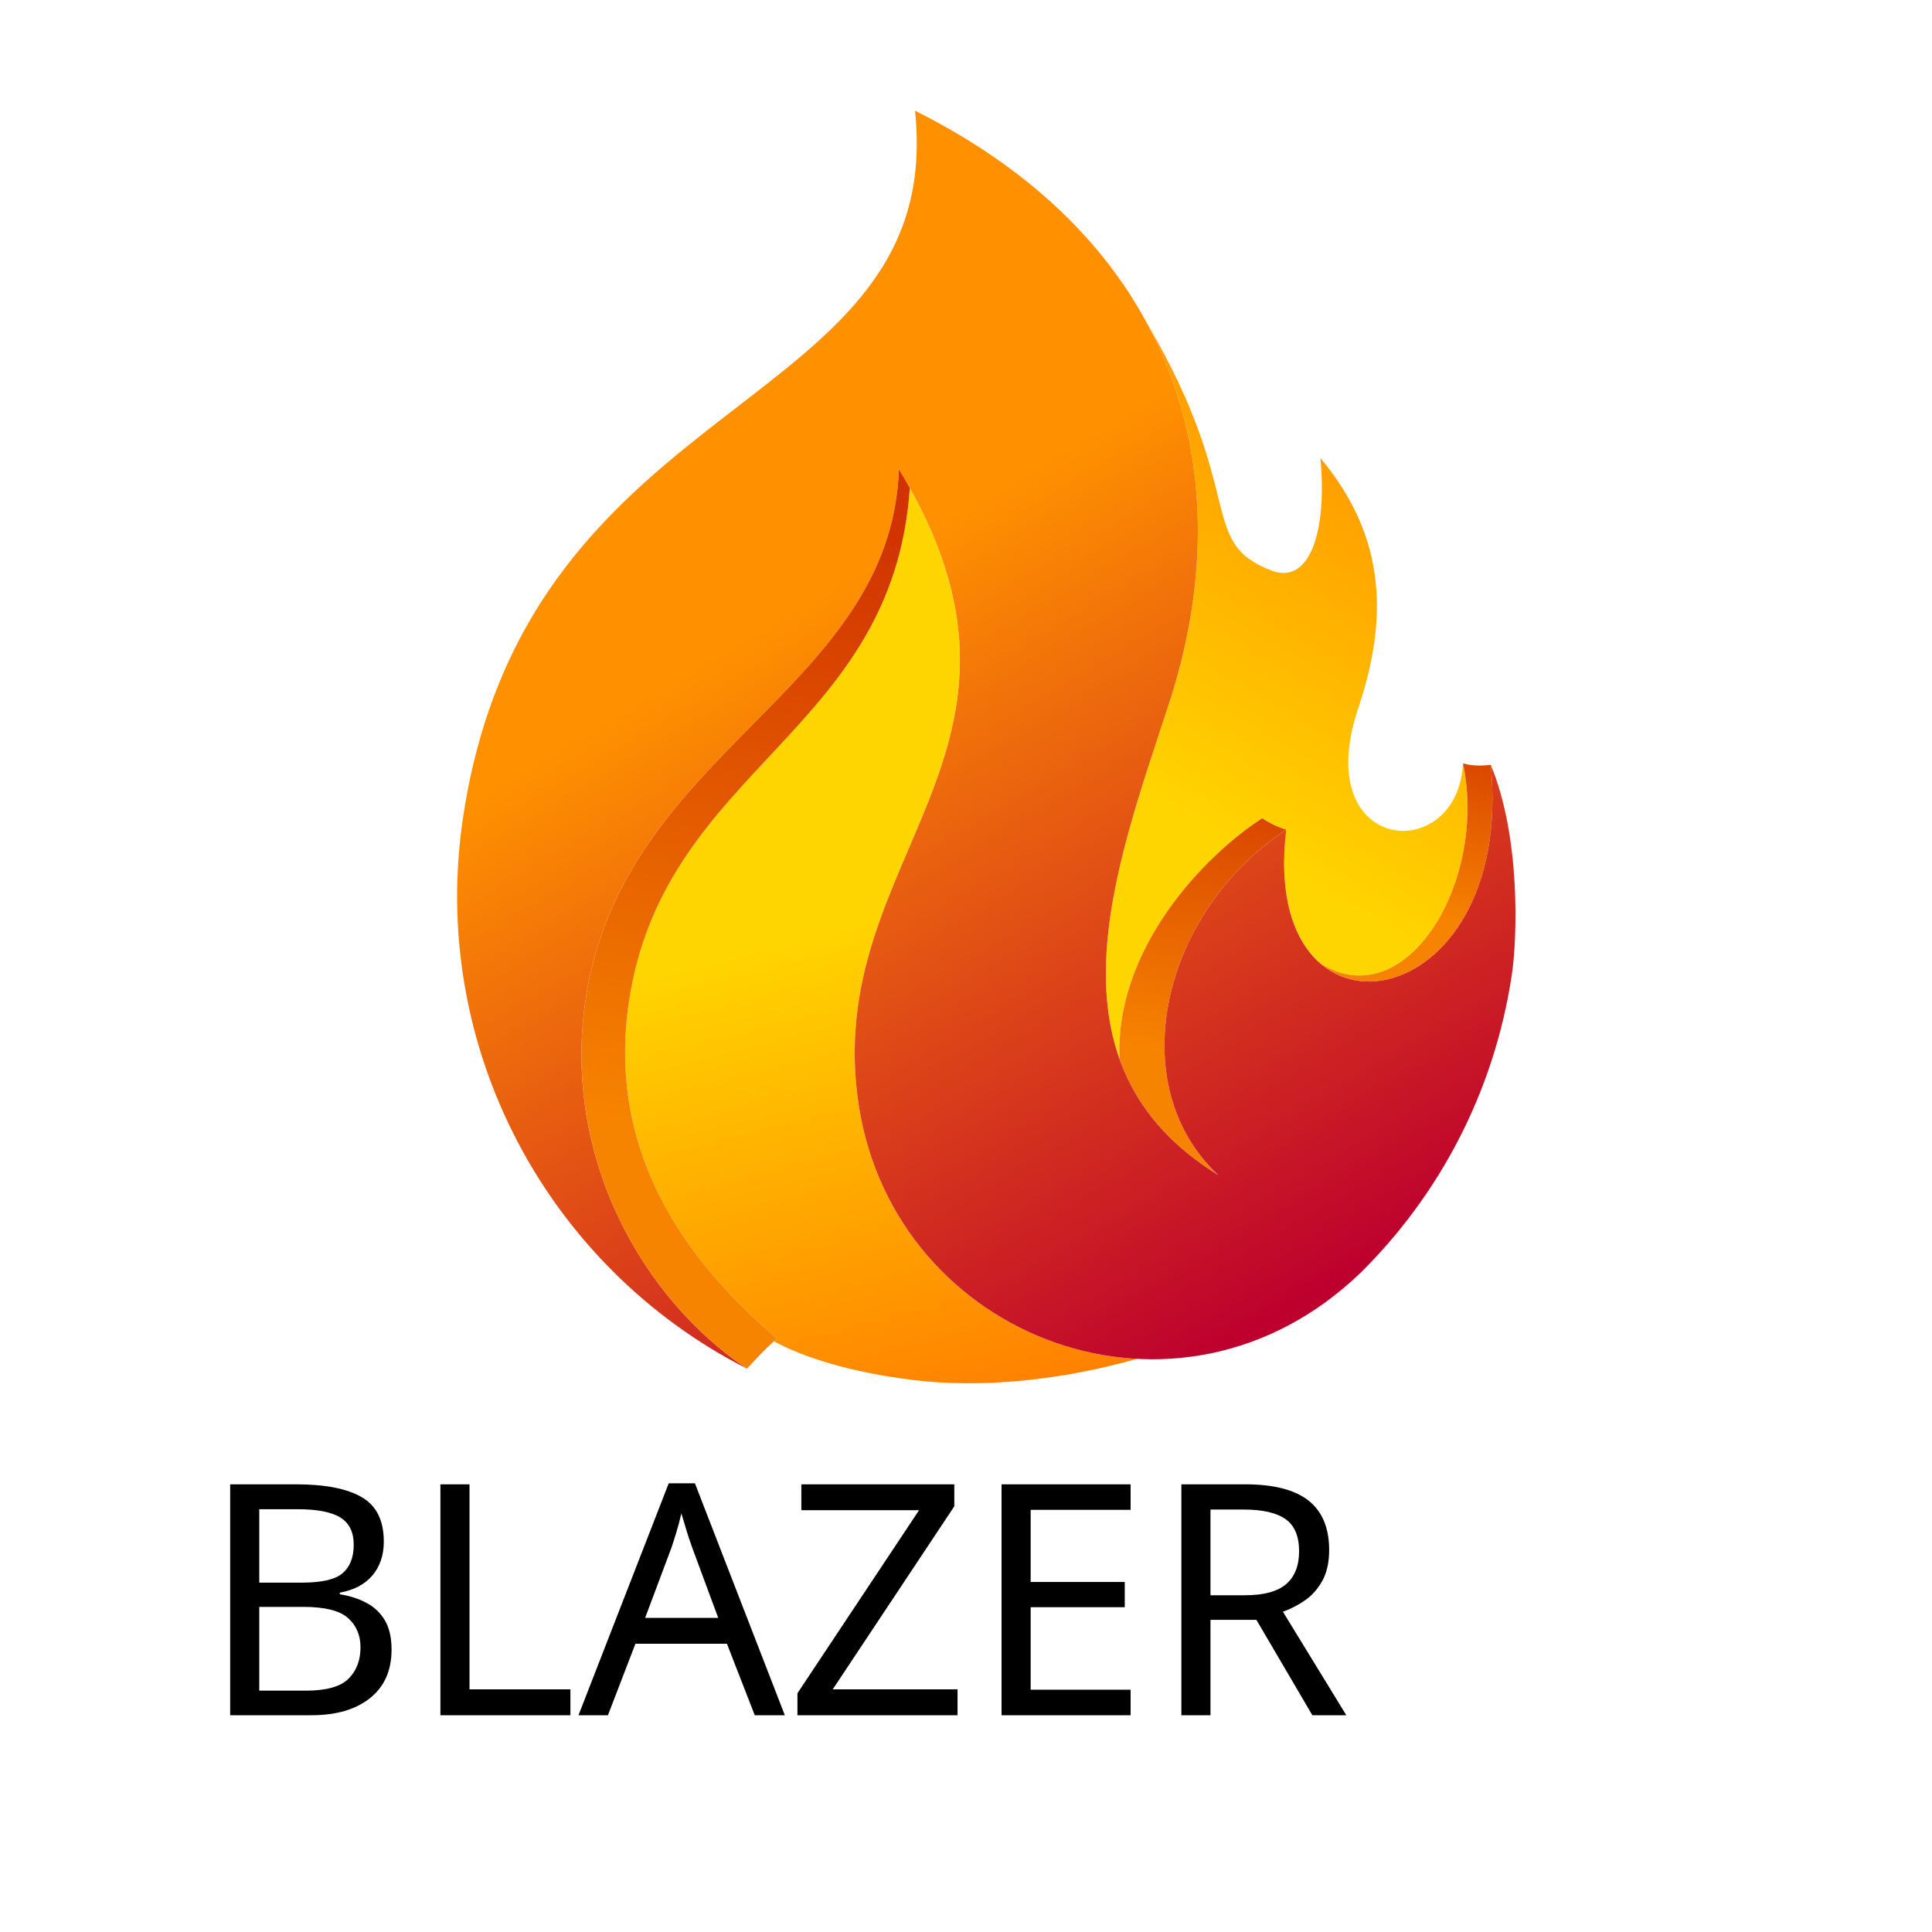
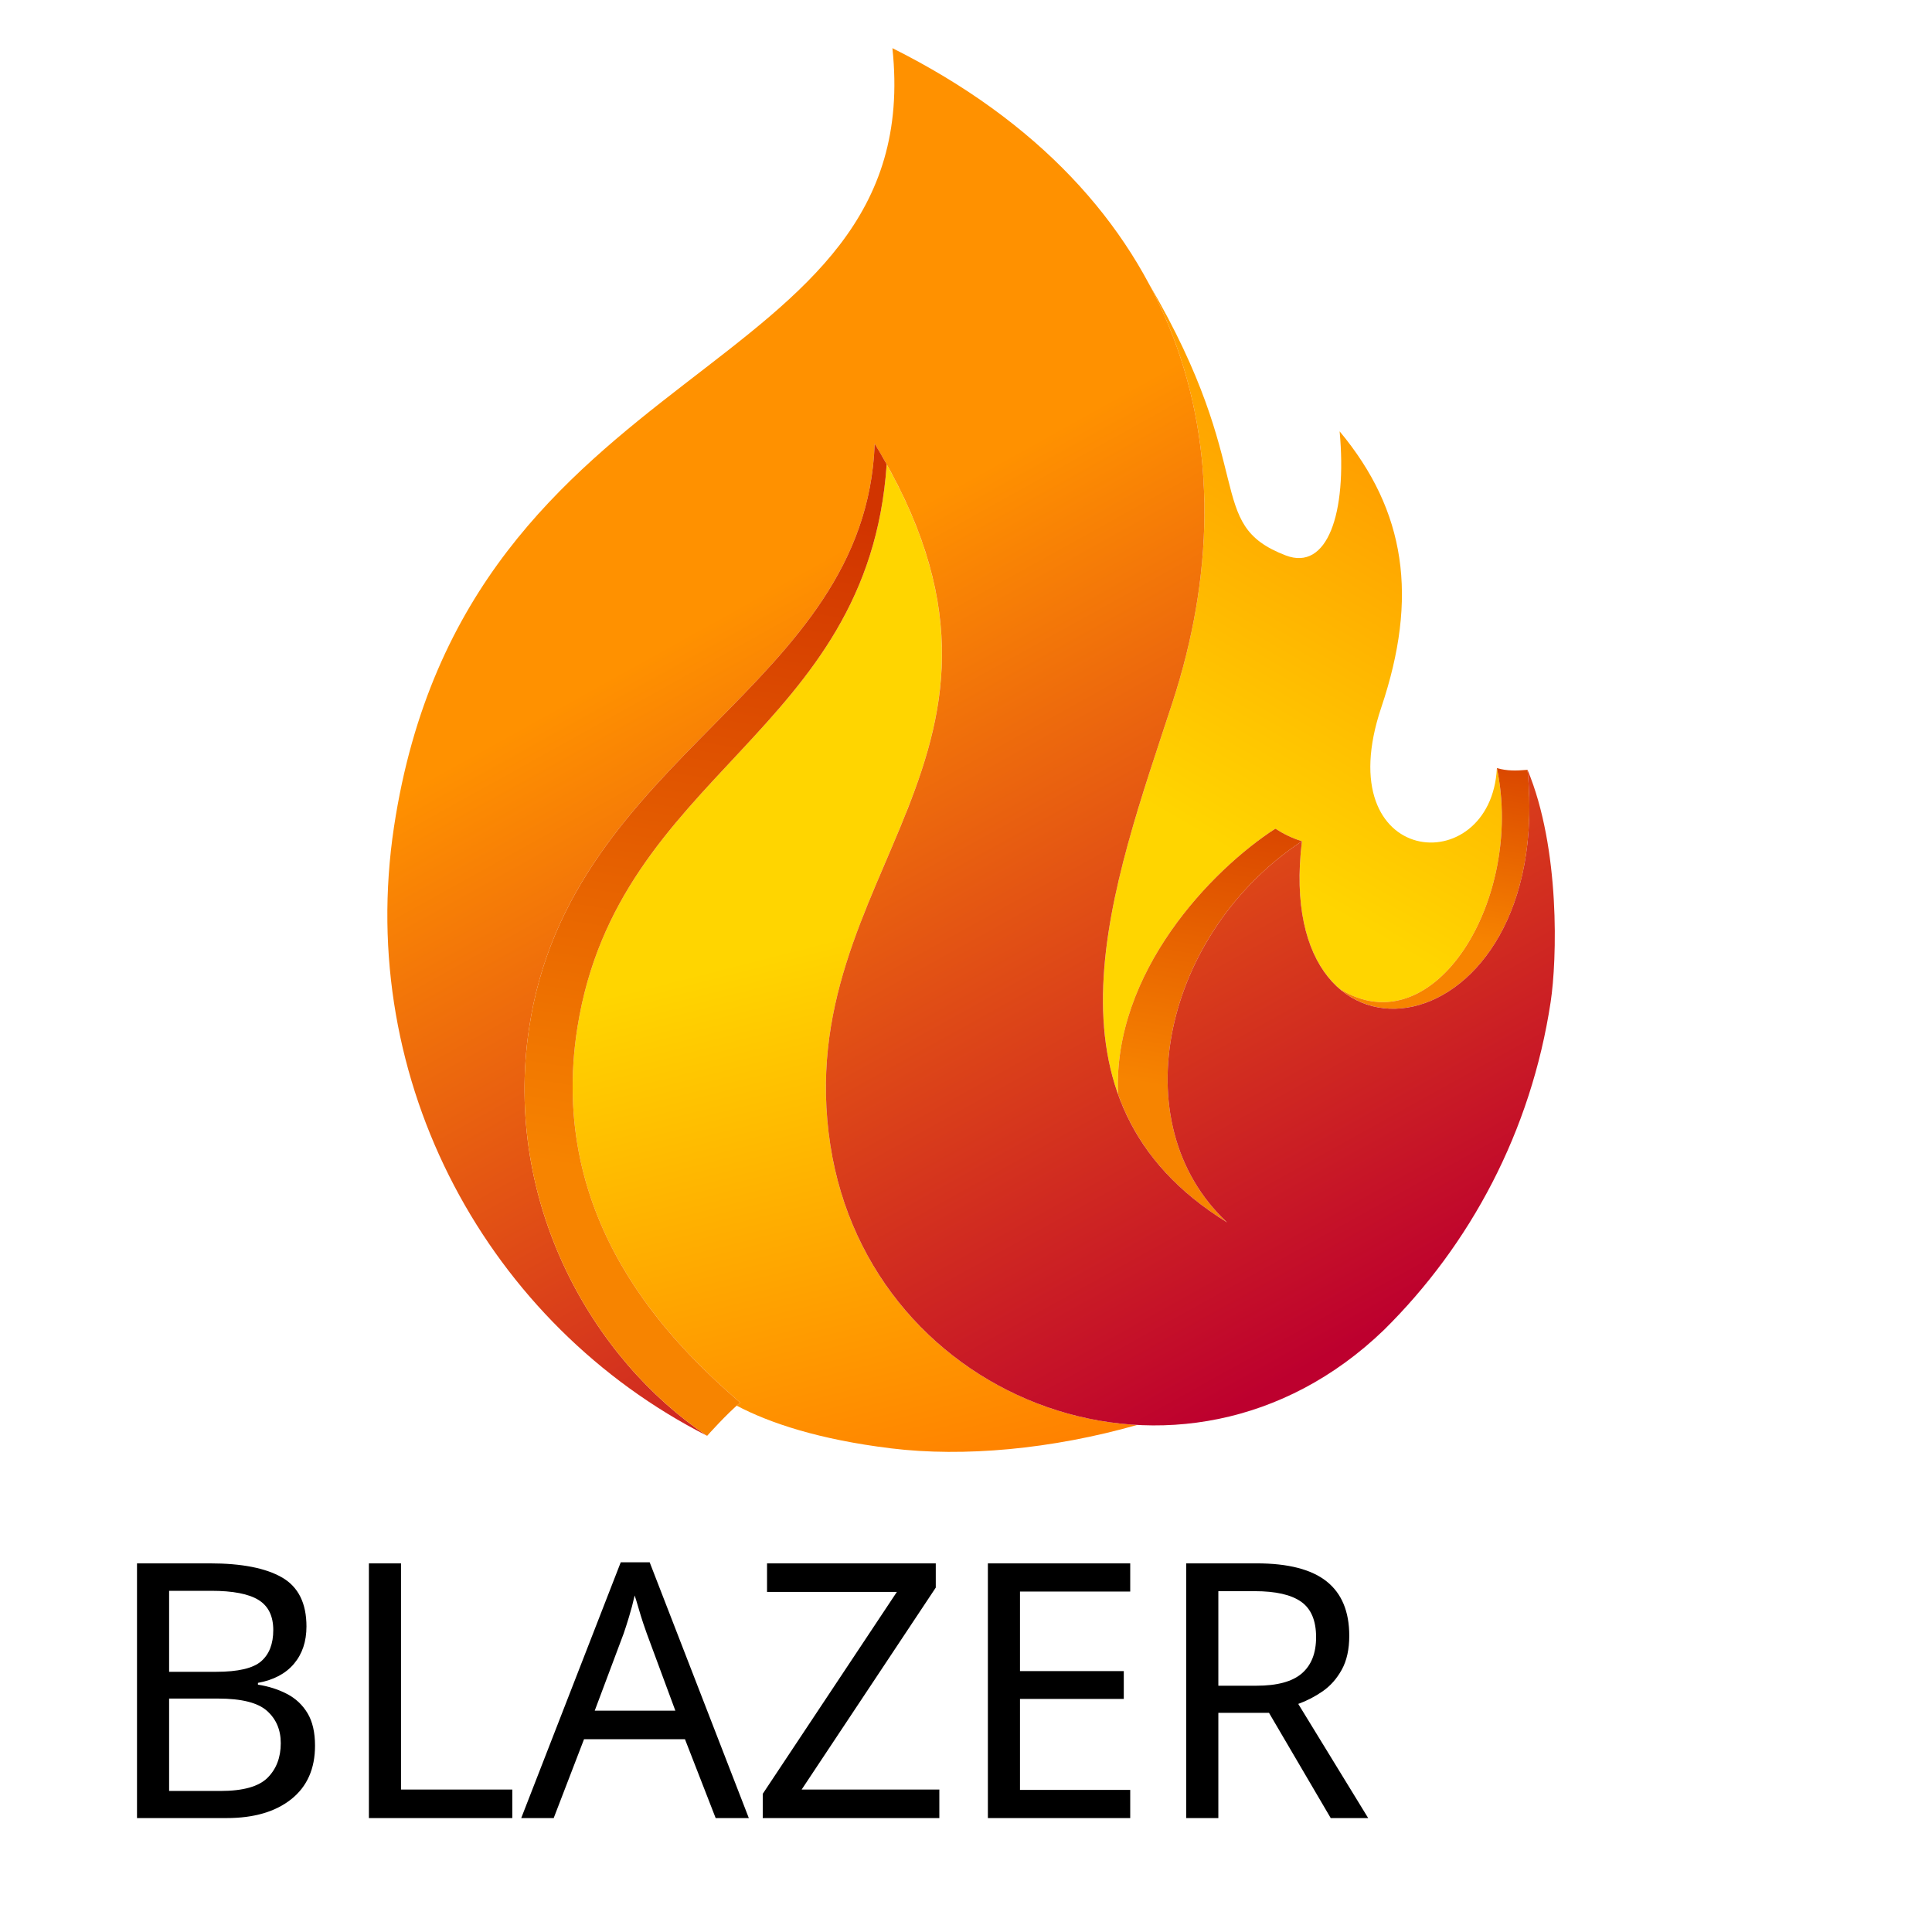
- <svg xmlns="http://www.w3.org/2000/svg" version="1.1" id="svg865" xml:space="preserve" width="700" height="700" viewBox="0 0 700 700">
+ <svg xmlns="http://www.w3.org/2000/svg" version="1.1" id="svg865" xml:space="preserve" width="200" height="200" viewBox="0 0 200 200">
  <defs id="defs869">
    <clipPath clipPathUnits="userSpaceOnUse" id="clipPath893">
      <path d="m 13461.2,8061.1 c -231.9,1505.28 1243.4,2154.9 315.7,3817.2 -102.6,-1512.4 -1505.9,-1723.7 -1733.6,-3156 -173.1,-1088.9 532.3,-1774 912.5,-2104 -6.3,-5.2 -13,-11 -19.7,-17 186.5,-98.3 463.5,-190.1 865,-239.3 408.6,-50 900.7,-5 1380.9,131.4 -821.4,44.3 -1579.1,648.3 -1720.8,1567.7 z" id="path891" />
    </clipPath>
    <linearGradient x1="0" y1="0" x2="1" y2="0" gradientUnits="userSpaceOnUse" gradientTransform="matrix(1090.88,-4210.1,-4210.1,-1090.88,12975.5,9884.62)" spreadMethod="pad" id="linearGradient901">
      <stop style="stop-opacity:1;stop-color:#ffd500" offset="0" id="stop895" />
      <stop style="stop-opacity:1;stop-color:#ffd500" offset="0.177" id="stop897" />
      <stop style="stop-opacity:1;stop-color:#ff7300" offset="1" id="stop899" />
    </linearGradient>
    <clipPath clipPathUnits="userSpaceOnUse" id="clipPath911">
      <path d="m 15378.9,10542.6 c -236.5,-723.41 -538.9,-1537.81 -305.3,-2194.7 -28.5,682.89 524.7,1257.15 882.2,1488.07 42.3,-27.15 88.8,-51.74 149,-70.37 -50.7,-415.1 48.8,-688.18 211.3,-828 529.8,-329.2 1034.9,505.09 881.7,1237.9 -33.1,-635.53 -952.2,-563.1 -648,340.6 207.7,617 138.9,1100.1 -233.7,1547.3 42.7,-461.1 -69.2,-785.1 -302.3,-695.6 -462.2,177.4 -147.7,466.2 -766.9,1522.9 0.1,-0.1 0.1,-0.2 0.2,-0.3 379.3,-710 397.6,-1535.1 131.8,-2347.8 z" id="path909" />
    </clipPath>
    <linearGradient x1="0" y1="0" x2="1" y2="0" gradientUnits="userSpaceOnUse" gradientTransform="matrix(2082.39,3623.37,3623.37,-2082.39,15453.7,9845.31)" spreadMethod="pad" id="linearGradient917">
      <stop style="stop-opacity:1;stop-color:#ffd500" offset="0" id="stop913" />
      <stop style="stop-opacity:1;stop-color:#ff7300" offset="1" id="stop915" />
    </linearGradient>
    <clipPath clipPathUnits="userSpaceOnUse" id="clipPath927">
      <path d="m 17369.5,10165.8 c -63.8,-5.4 -113.7,-6.9 -171.7,9.7 153.2,-732.81 -351.9,-1567.1 -881.7,-1237.9 394.7,-339.6 1161.7,108.79 1053.4,1228.2 z" id="path925" />
    </clipPath>
    <linearGradient x1="0" y1="0" x2="1" y2="0" gradientUnits="userSpaceOnUse" gradientTransform="matrix(285.096,1689.3,1689.3,-285.096,16759.7,8845.9)" spreadMethod="pad" id="linearGradient935">
      <stop style="stop-opacity:1;stop-color:#f78400" offset="0" id="stop929" />
      <stop style="stop-opacity:1;stop-color:#f78400" offset="0.234" id="stop931" />
      <stop style="stop-opacity:1;stop-color:#d13400" offset="1" id="stop933" />
    </linearGradient>
    <clipPath clipPathUnits="userSpaceOnUse" id="clipPath945">
      <path d="m 15073.6,8347.9 c 97.1,-272.9 286.5,-518.6 611.8,-719.3 -599.1,559.6 -350.7,1627.76 419.4,2137 -60.2,18.63 -106.7,43.22 -149,70.37 -357.5,-230.92 -910.8,-805.18 -882.2,-1488.07 z" id="path943" />
    </clipPath>
    <linearGradient x1="0" y1="0" x2="1" y2="0" gradientUnits="userSpaceOnUse" gradientTransform="matrix(436.036,2583.67,2583.67,-436.036,15356.9,7761)" spreadMethod="pad" id="linearGradient953">
      <stop style="stop-opacity:1;stop-color:#f78400" offset="0" id="stop947" />
      <stop style="stop-opacity:1;stop-color:#f78400" offset="0.234" id="stop949" />
      <stop style="stop-opacity:1;stop-color:#d13400" offset="1" id="stop951" />
    </linearGradient>
    <clipPath clipPathUnits="userSpaceOnUse" id="clipPath963">
      <path d="m 16563.8,7025.1 v -0.1 c 485.2,479.4 825.4,1113.7 935.4,1839.9 35.4,234.36 54.6,858.49 -129.7,1300.9 152.9,-1580.2 -1438.6,-1823.7 -1264.7,-400.2 -770.1,-509.24 -1018.5,-1577.4 -419.4,-2137 -1108.3,683.8 -641.2,1890.09 -306.5,2914 459.7,1406 69.6,2849.2 -1569.9,3668.9 200.7,-1887.9 -2388.6,-1687.8 -2794,-4365 -217,-1433.9 529.7,-2791.1 1755.4,-3414.2 -638.2,425.7 -1144.7,1301.4 -998.4,2283.6 229.9,1543.8 1887.9,1905.1 1937.6,3278.3 1064,-1749 -485.7,-2393.27 -248.4,-3933.1 223.6,-1450.9 1981.2,-2116.9 3102.6,-1036 z" id="path961" />
    </clipPath>
    <linearGradient x1="0" y1="0" x2="1" y2="0" gradientUnits="userSpaceOnUse" gradientTransform="matrix(3452.89,-6011.52,-6011.52,-3452.89,12301.3,12583.4)" spreadMethod="pad" id="linearGradient971">
      <stop style="stop-opacity:1;stop-color:#ff9100" offset="0" id="stop965" />
      <stop style="stop-opacity:1;stop-color:#ff9100" offset="0.234" id="stop967" />
      <stop style="stop-opacity:1;stop-color:#bd002e" offset="1" id="stop969" />
    </linearGradient>
    <clipPath clipPathUnits="userSpaceOnUse" id="clipPath981">
      <path d="m 12043.3,8722.3 c 227.7,1432.5 1631.3,1643.6 1733.6,3156.4 -21.1,38 -43.5,76.4 -67.3,115.5 -49.7,-1373.2 -1707.7,-1734.5 -1937.6,-3278.3 -146.3,-982.2 360.2,-1857.9 998.4,-2283.6 0,0 110.4,124.2 185.4,186 -380.2,330 -1085.6,1015.1 -912.5,2104 z" id="path979" />
    </clipPath>
    <linearGradient x1="0" y1="0" x2="1" y2="0" gradientUnits="userSpaceOnUse" gradientTransform="matrix(832.175,4930.95,4930.95,-832.175,12204.4,6723)" spreadMethod="pad" id="linearGradient989">
      <stop style="stop-opacity:1;stop-color:#f78400" offset="0" id="stop983" />
      <stop style="stop-opacity:1;stop-color:#f78400" offset="0.234" id="stop985" />
      <stop style="stop-opacity:1;stop-color:#d13400" offset="1" id="stop987" />
    </linearGradient>
  </defs>
  <g id="g871" transform="matrix(1.333333,0,0,-1.333333,0,2533.333)">
-     <g id="g14689" transform="matrix(0.4394381,0,0,0.4394381,11.86794,1067.241)">
+     <g id="g14689" transform="matrix(0.1384946,0,0,0.1384946,-5.335437,1643.287)">
      <g id="g887" transform="matrix(0.1,0,0,0.1,-842.0937,405.4521)">
        <g id="g889" clip-path="url(#clipPath893)">
          <path d="m 13461.2,8061.1 c -231.9,1505.28 1243.4,2154.9 315.7,3817.2 -102.6,-1512.4 -1505.9,-1723.7 -1733.6,-3156 -173.1,-1088.9 532.3,-1774 912.5,-2104 -6.3,-5.2 -13,-11 -19.7,-17 186.5,-98.3 463.5,-190.1 865,-239.3 408.6,-50 900.7,-5 1380.9,131.4 -821.4,44.3 -1579.1,648.3 -1720.8,1567.7" style="fill:url(#linearGradient901);fill-opacity:1;fill-rule:nonzero;stroke:none" id="path903" />
        </g>
      </g>
      <g id="g905" transform="matrix(0.1,0,0,0.1,-842.0937,405.4521)">
        <g id="g907" clip-path="url(#clipPath911)">
          <path d="m 15378.9,10542.6 c -236.5,-723.41 -538.9,-1537.81 -305.3,-2194.7 -28.5,682.89 524.7,1257.15 882.2,1488.07 42.3,-27.15 88.8,-51.74 149,-70.37 -50.7,-415.1 48.8,-688.18 211.3,-828 529.8,-329.2 1034.9,505.09 881.7,1237.9 -33.1,-635.53 -952.2,-563.1 -648,340.6 207.7,617 138.9,1100.1 -233.7,1547.3 42.7,-461.1 -69.2,-785.1 -302.3,-695.6 -462.2,177.4 -147.7,466.2 -766.9,1522.9 0.1,-0.1 0.1,-0.2 0.2,-0.3 379.3,-710 397.6,-1535.1 131.8,-2347.8" style="fill:url(#linearGradient917);fill-opacity:1;fill-rule:nonzero;stroke:none" id="path919" />
        </g>
      </g>
      <g id="g921" transform="matrix(0.1,0,0,0.1,-842.0937,405.4521)">
        <g id="g923" clip-path="url(#clipPath927)">
          <path d="m 17369.5,10165.8 c -63.8,-5.4 -113.7,-6.9 -171.7,9.7 153.2,-732.81 -351.9,-1567.1 -881.7,-1237.9 394.7,-339.6 1161.7,108.79 1053.4,1228.2" style="fill:url(#linearGradient935);fill-opacity:1;fill-rule:nonzero;stroke:none" id="path937" />
        </g>
      </g>
      <g id="g939" transform="matrix(0.1,0,0,0.1,-842.0937,405.4521)">
        <g id="g941" clip-path="url(#clipPath945)">
          <path d="m 15073.6,8347.9 c 97.1,-272.9 286.5,-518.6 611.8,-719.3 -599.1,559.6 -350.7,1627.76 419.4,2137 -60.2,18.63 -106.7,43.22 -149,70.37 -357.5,-230.92 -910.8,-805.18 -882.2,-1488.07" style="fill:url(#linearGradient953);fill-opacity:1;fill-rule:nonzero;stroke:none" id="path955" />
        </g>
      </g>
      <g id="g957" transform="matrix(0.1,0,0,0.1,-842.0937,405.4521)">
        <g id="g959" clip-path="url(#clipPath963)">
          <path d="m 16563.8,7025.1 v -0.1 c 485.2,479.4 825.4,1113.7 935.4,1839.9 35.4,234.36 54.6,858.49 -129.7,1300.9 152.9,-1580.2 -1438.6,-1823.7 -1264.7,-400.2 -770.1,-509.24 -1018.5,-1577.4 -419.4,-2137 -1108.3,683.8 -641.2,1890.09 -306.5,2914 459.7,1406 69.6,2849.2 -1569.9,3668.9 200.7,-1887.9 -2388.6,-1687.8 -2794,-4365 -217,-1433.9 529.7,-2791.1 1755.4,-3414.2 -638.2,425.7 -1144.7,1301.4 -998.4,2283.6 229.9,1543.8 1887.9,1905.1 1937.6,3278.3 1064,-1749 -485.7,-2393.27 -248.4,-3933.1 223.6,-1450.9 1981.2,-2116.9 3102.6,-1036" style="fill:url(#linearGradient971);fill-opacity:1;fill-rule:nonzero;stroke:none" id="path973" />
        </g>
      </g>
      <g id="g975" transform="matrix(0.1,0,0,0.1,-842.0937,405.4521)">
        <g id="g977" clip-path="url(#clipPath981)">
          <path d="m 12043.3,8722.3 c 227.7,1432.5 1631.3,1643.6 1733.6,3156.4 -21.1,38 -43.5,76.4 -67.3,115.5 -49.7,-1373.2 -1707.7,-1734.5 -1937.6,-3278.3 -146.3,-982.2 360.2,-1857.9 998.4,-2283.6 0,0 110.4,124.2 185.4,186 -380.2,330 -1085.6,1015.1 -912.5,2104" style="fill:url(#linearGradient989);fill-opacity:1;fill-rule:nonzero;stroke:none" id="path991" />
        </g>
      </g>
      <text xml:space="preserve" style="font-size:144px;line-height:1.25;font-family:sans-serif;letter-spacing:0px;word-spacing:0px;stroke-width:0.75" x="95.92" y="-834.388" id="text3370" transform="scale(1,-1)">
        <tspan id="tspan3368" style="font-style:normal;font-variant:normal;font-weight:normal;font-stretch:normal;font-size:200px;font-family:Orbitron;-inkscape-font-specification:'Orbitron, Normal';font-variant-ligatures:normal;font-variant-caps:normal;font-variant-numeric:normal;font-variant-east-asian:normal;stroke-width:0.75" x="95.92" y="-834.388">BLAZER</tspan>
      </text>
    </g>
  </g>
</svg>
